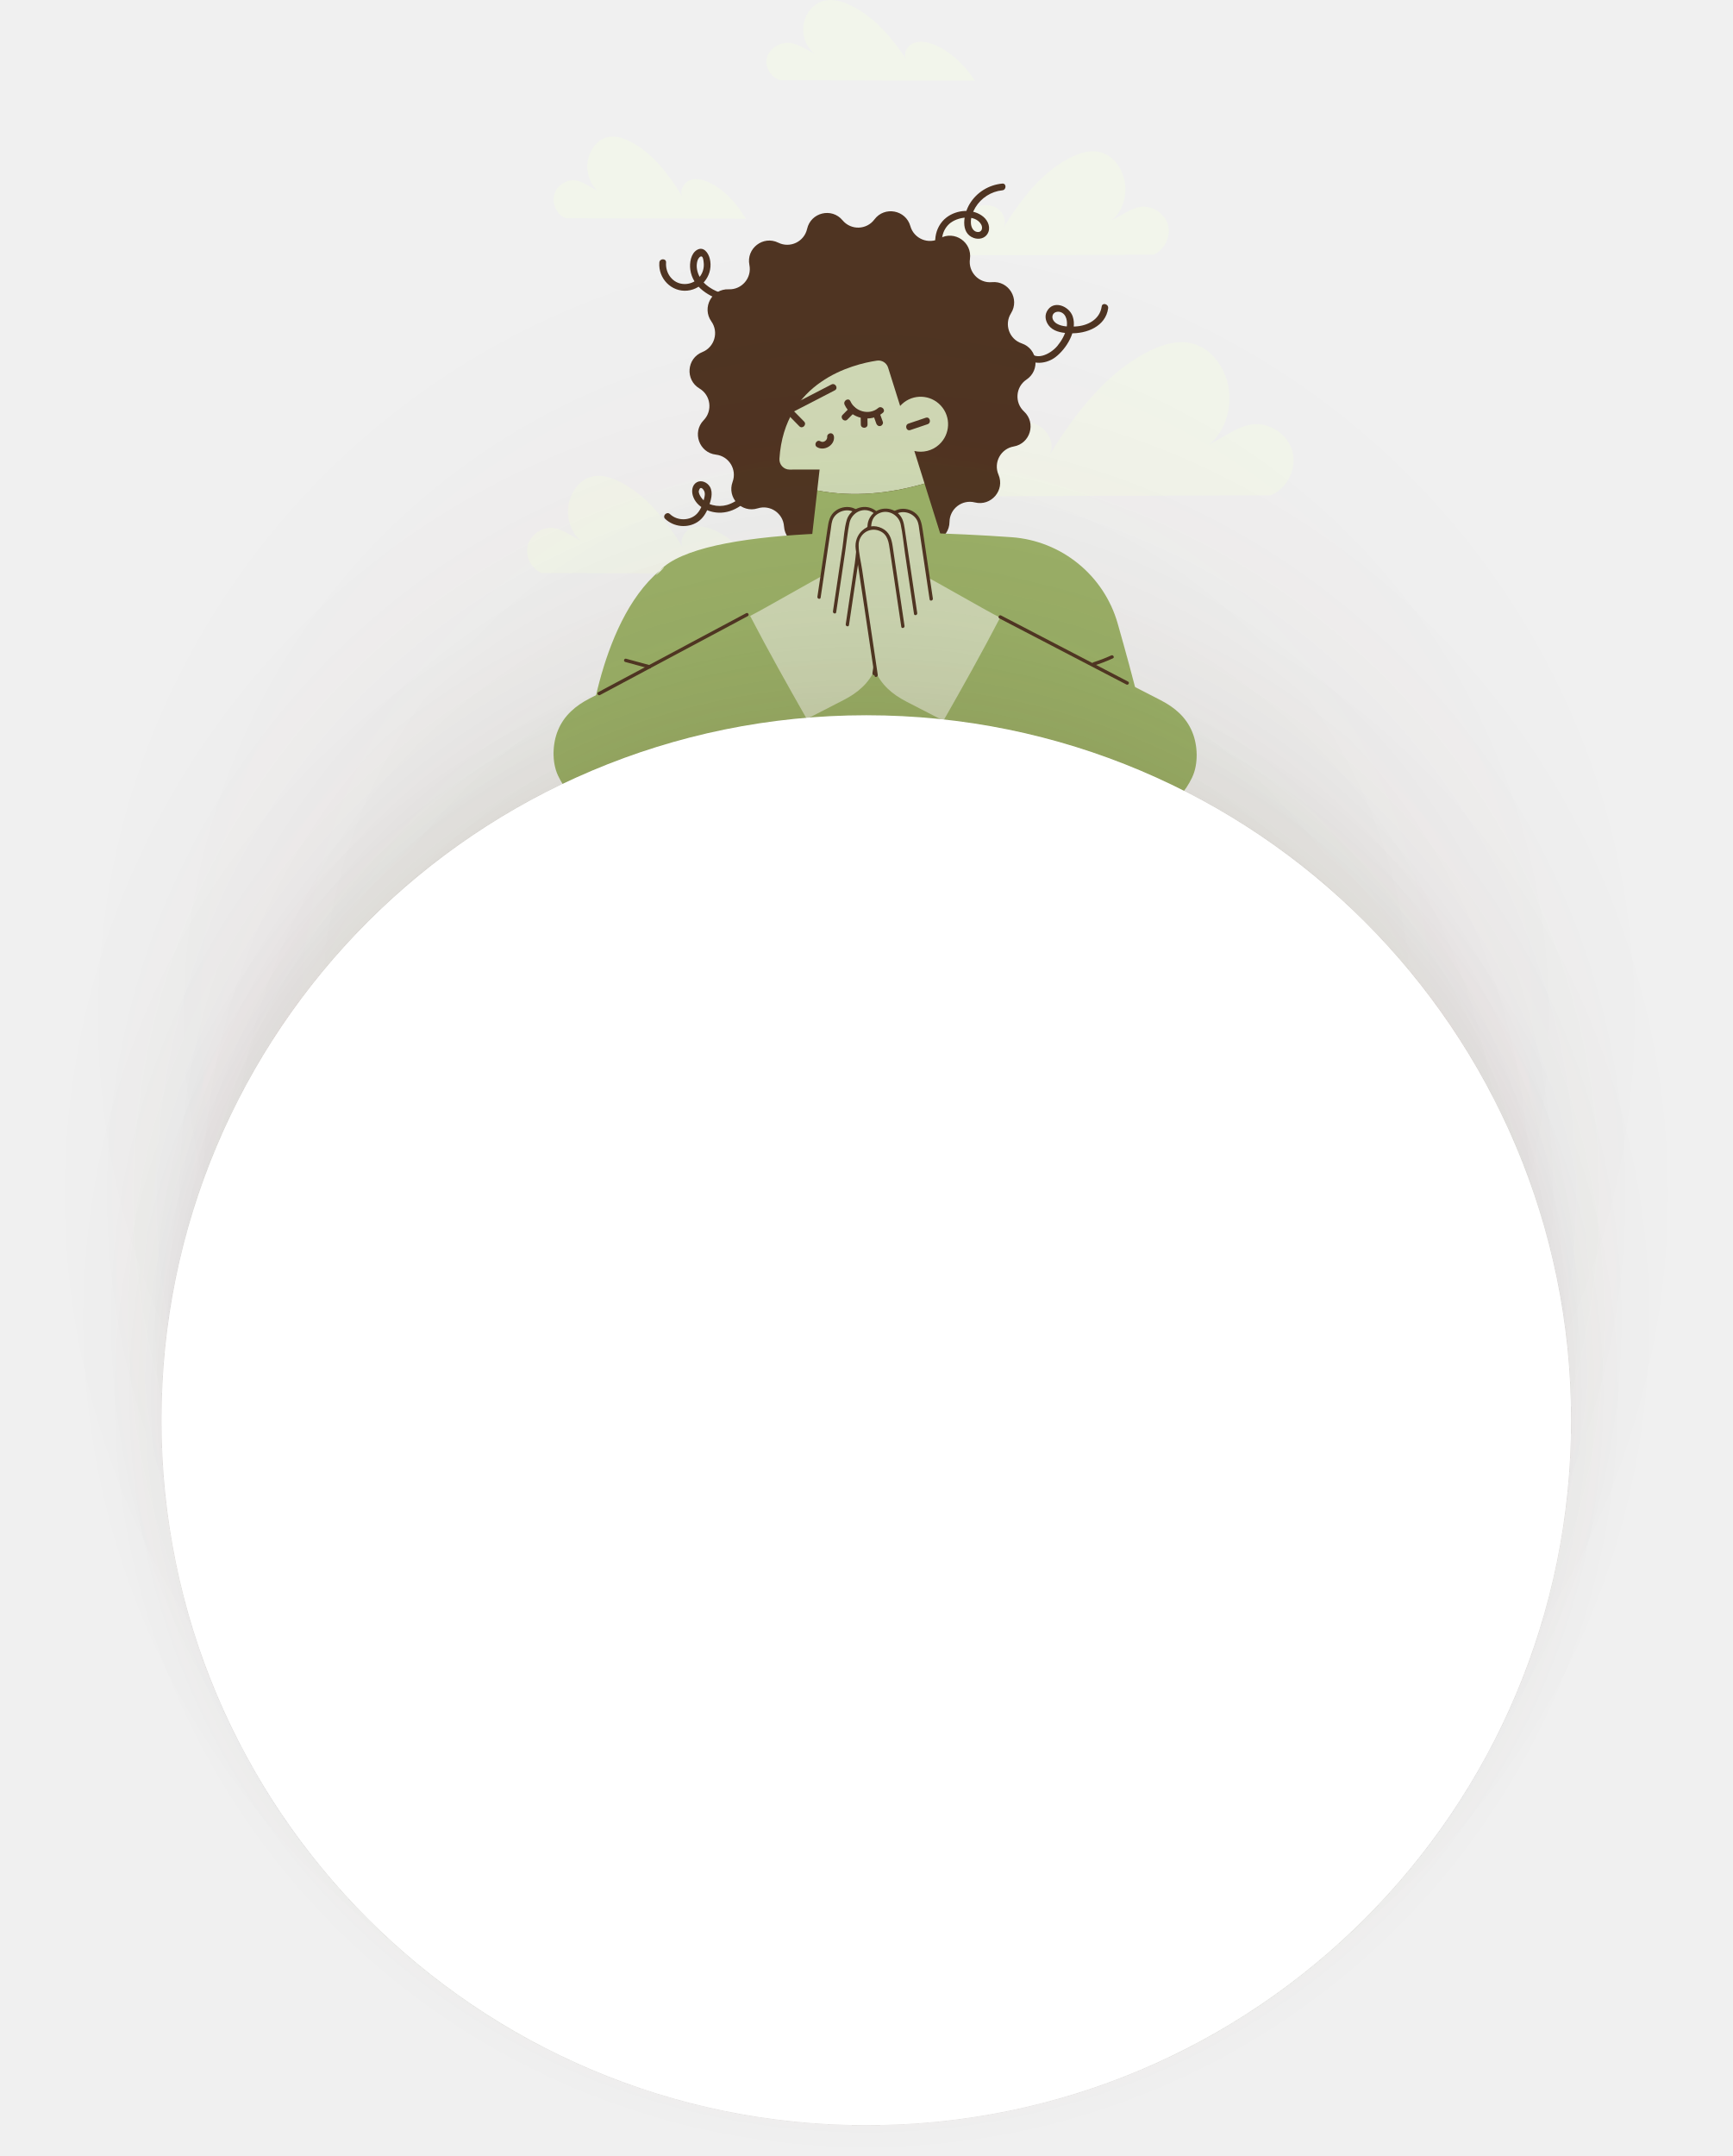
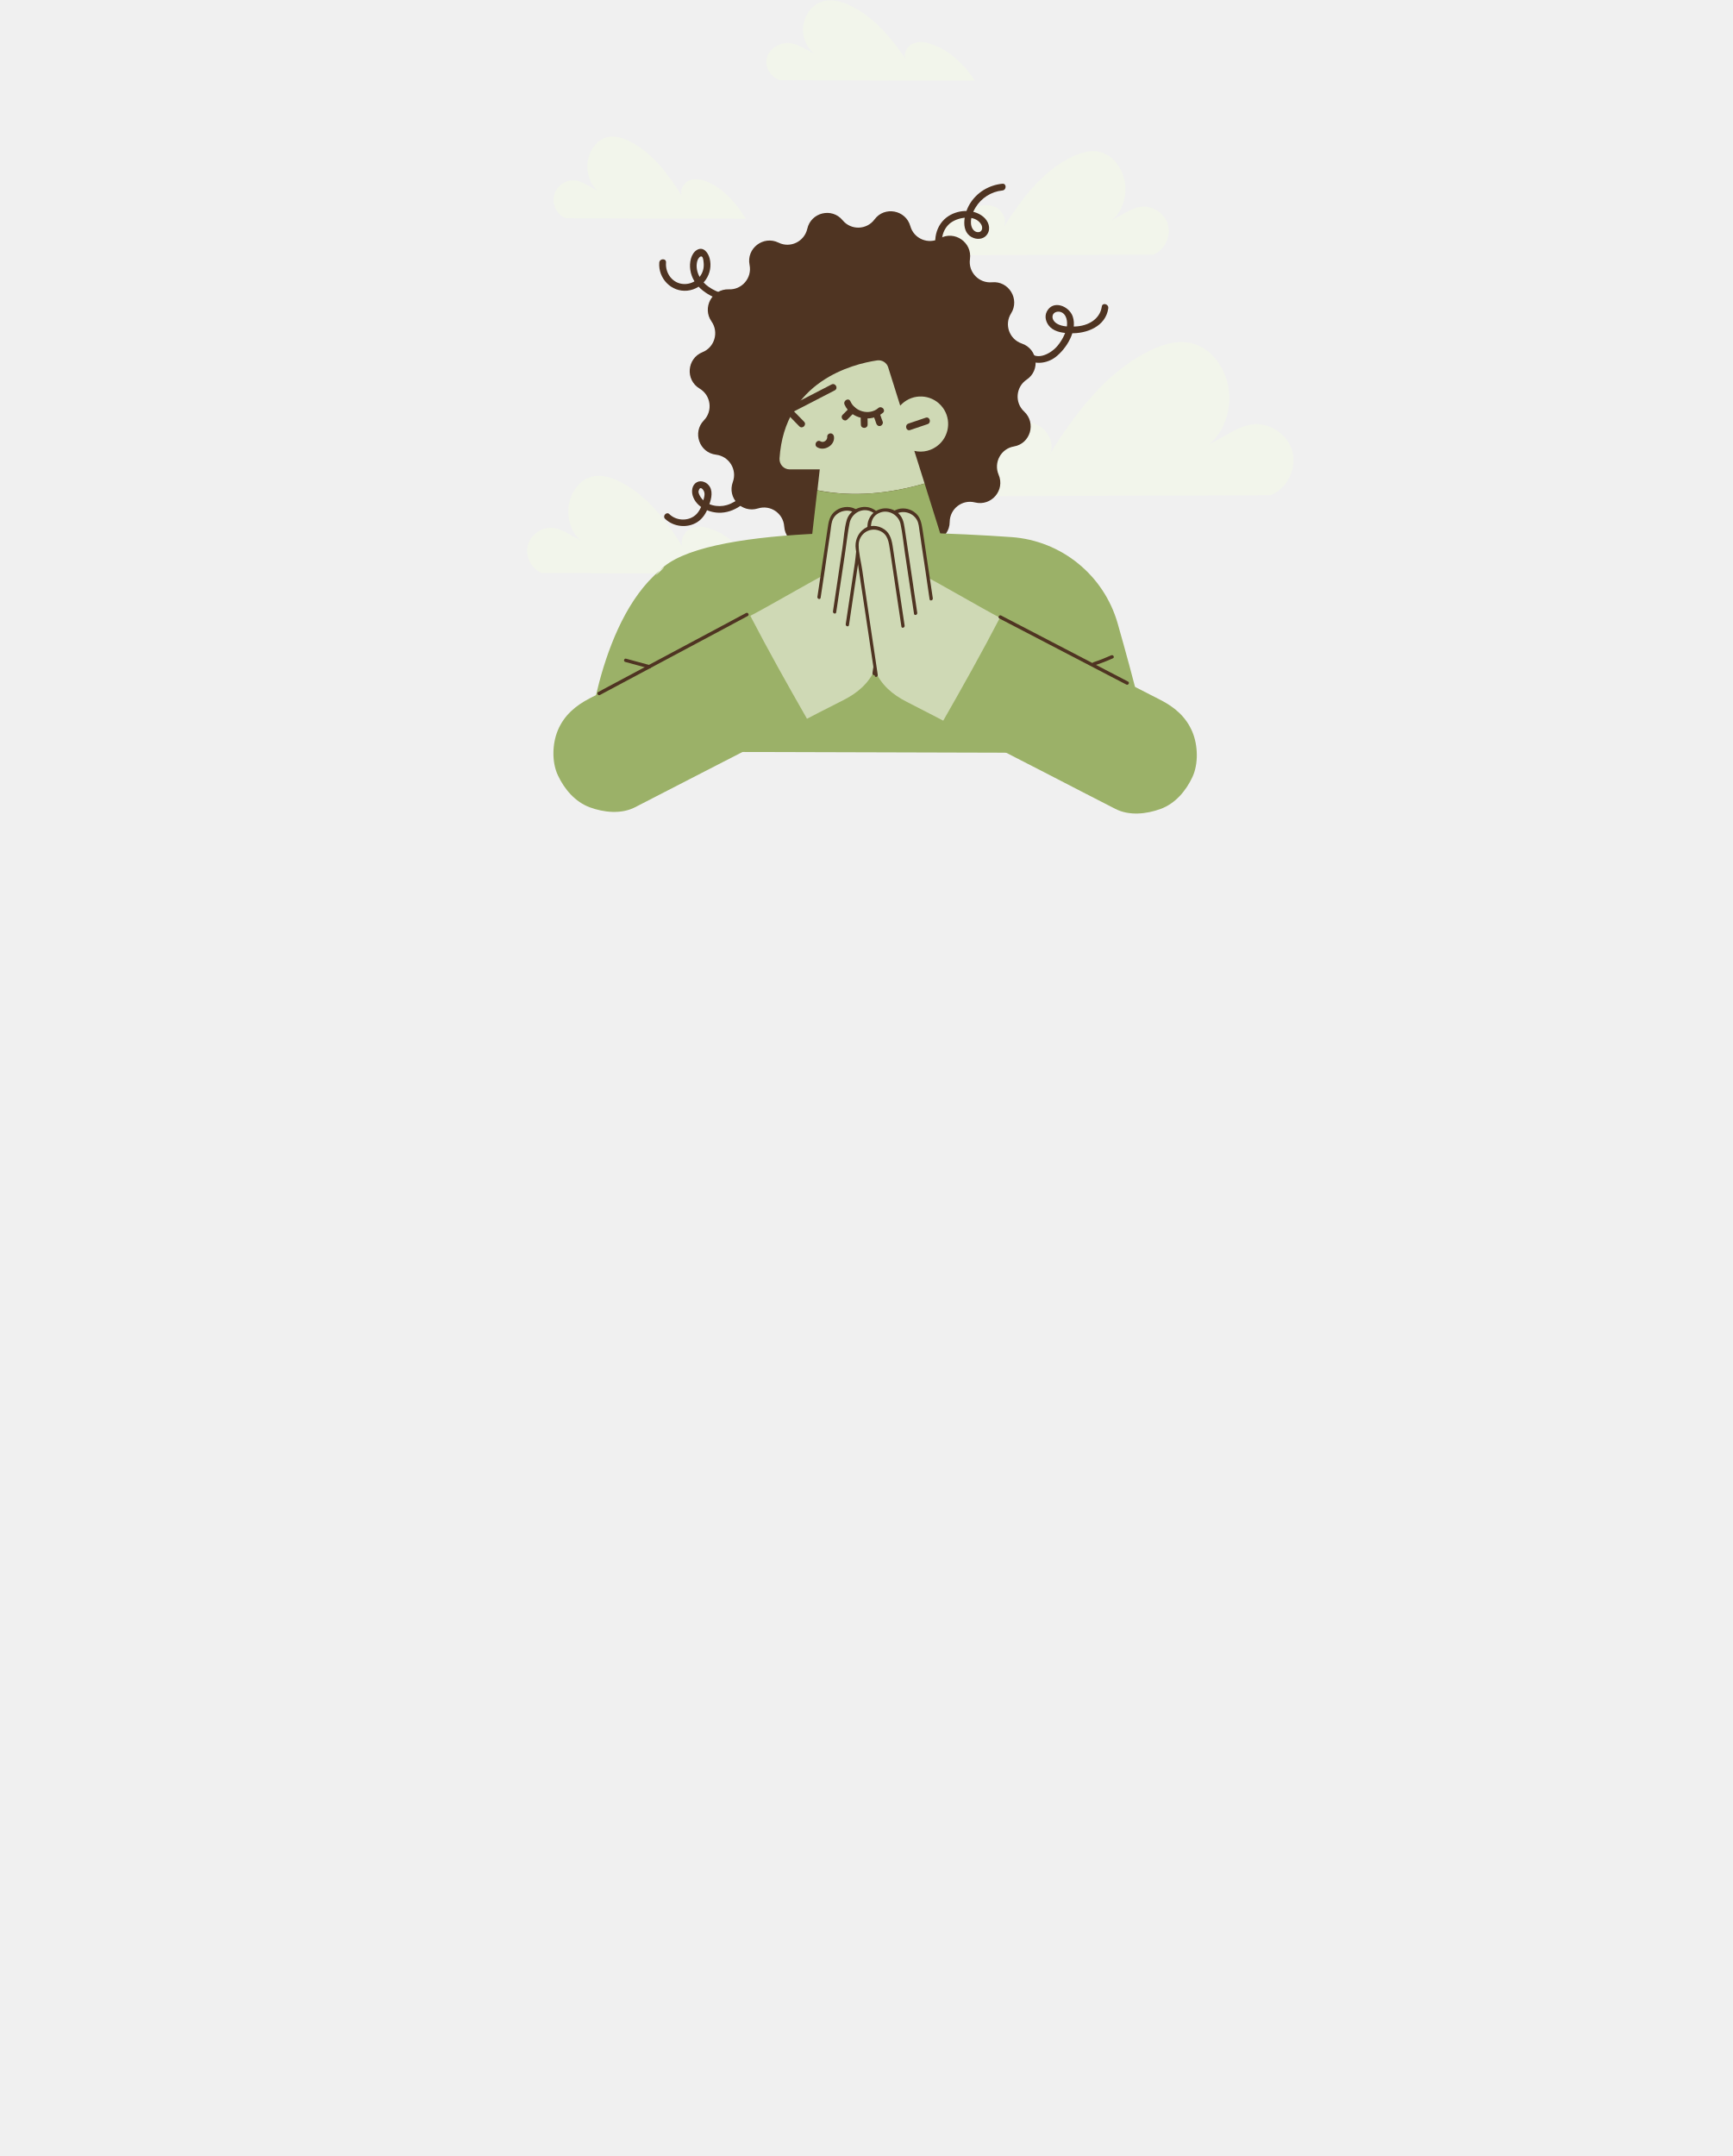
- <svg xmlns="http://www.w3.org/2000/svg" width="1180" height="1468" viewBox="0 0 1180 1468" fill="none">
-   <path d="M385.225 148.567C379.295 146.128 375.768 138.922 377.398 132.664C379.054 126.406 385.679 121.963 392.01 122.857C395.269 123.318 398.208 124.97 401.066 126.596C404.699 128.654 408.332 130.741 411.965 132.799C402.909 129.576 398.528 118.251 400.505 108.715C401.948 101.861 406.569 95.305 413.247 93.517C418.697 92.054 424.494 93.896 429.489 96.524C445.01 104.597 455.882 119.471 465.125 134.479C462.24 130.442 465.445 124.239 470.12 122.613C474.795 121.015 479.924 122.694 484.332 124.916C494.162 129.901 502.337 139.437 508 149L385.225 148.567Z" fill="#F2F5EB" />
-   <path d="M785.452 173.45C793.057 170.359 797.58 161.223 795.49 153.288C793.366 145.354 784.87 139.721 776.75 140.854C772.571 141.438 768.802 143.533 765.137 145.594C760.478 148.205 755.818 150.85 751.159 153.46C762.773 149.373 768.391 135.015 765.856 122.925C764.006 114.235 758.079 105.923 749.515 103.656C742.526 101.801 735.092 104.137 728.686 107.468C708.781 117.704 694.838 136.561 682.985 155.59C686.685 150.472 682.574 142.606 676.579 140.545C670.583 138.519 664.006 140.648 658.353 143.465C645.746 149.785 635.263 161.875 628 174L785.452 173.45Z" fill="#F2F5EB" />
-   <path d="M368.934 390.211C361.784 387.326 357.497 378.713 359.488 371.258C361.479 363.802 369.503 358.5 377.141 359.557C381.062 360.105 384.637 362.076 388.091 364.026C392.479 366.484 396.866 368.942 401.254 371.4C390.325 367.54 385.023 354.072 387.42 342.716C389.147 334.55 394.754 326.749 402.819 324.616C409.4 322.869 416.389 325.083 422.463 328.191C441.213 337.82 454.356 355.514 465.509 373.391C462.015 368.576 465.895 361.182 471.542 359.272C477.169 357.363 483.385 359.353 488.708 362.015C500.571 367.967 510.464 379.302 517.29 390.698L368.934 390.211Z" fill="#F2F5EB" />
-   <path d="M865.436 337.232C876.639 332.691 883.354 319.132 880.235 307.395C877.116 295.659 864.544 287.312 852.577 288.975C846.435 289.838 840.833 292.94 835.422 296.01C828.548 299.88 821.673 303.75 814.798 307.619C831.921 301.543 840.228 280.34 836.473 262.464C833.767 249.608 824.983 237.327 812.347 233.97C802.035 231.219 791.087 234.705 781.57 239.598C752.194 254.756 731.601 282.611 714.128 310.753C719.602 303.174 713.523 291.533 704.675 288.527C695.859 285.521 686.12 288.655 677.781 292.844C659.194 302.215 643.694 320.059 633 338L865.436 337.232Z" fill="#F2F5EB" />
-   <path d="M620.008 153.957C622.436 162.582 632.3 166.669 640.11 162.281C650.124 156.64 662.216 164.964 660.588 176.346C659.312 185.222 666.647 192.969 675.559 192.116C687 191.038 694.66 203.574 688.552 213.302C683.77 220.898 687.35 230.952 695.837 233.81C706.702 237.496 708.654 252.062 699.091 258.456C691.656 263.445 690.83 274.075 697.414 280.168C705.85 287.965 701.695 302.055 690.379 304.011C681.567 305.54 676.485 314.917 680.015 323.165C684.571 333.721 675.033 344.903 663.918 342.095C655.231 339.888 646.795 346.407 646.669 355.357C646.544 366.865 633.301 373.208 624.264 366.088C617.229 360.547 606.865 363.054 603.135 371.203C598.353 381.657 583.658 382.059 578.301 371.88C574.12 363.957 563.631 362.001 556.921 367.943C548.31 375.54 534.741 369.924 533.965 358.441C533.364 349.491 524.577 343.448 516.04 346.131C505.075 349.566 494.962 338.885 498.942 328.105C502.046 319.681 496.464 310.58 487.551 309.552C476.161 308.223 471.229 294.358 479.24 286.11C485.474 279.691 484.072 269.086 476.386 264.523C466.523 258.656 467.649 243.989 478.314 239.727C486.625 236.393 489.654 226.163 484.472 218.843C477.838 209.466 484.823 196.529 496.288 196.98C505.226 197.331 512.16 189.208 510.383 180.408C508.13 169.126 519.771 160.175 530.06 165.239C538.096 169.201 547.709 164.588 549.687 155.838C552.215 144.631 566.485 141.171 573.82 149.996C579.552 156.891 590.217 156.59 595.549 149.394C602.434 140.218 616.879 142.901 620.008 153.957Z" fill="#4F3422" />
-   <path d="M761.203 424.532C751.815 391.638 722.9 368.171 688.828 365.764C610.847 360.223 477.689 358.218 449.425 388.454C459.039 380.381 440.188 398.332 449.425 388.454C406.191 424.732 399.457 512.734 399.457 512.734L500.445 512.032L781.706 512.834C783.258 504.811 771.617 461.086 761.203 424.532Z" fill="#9BB168" />
-   <path d="M629.674 329.234L622.714 307.071C628.547 308.45 634.956 306.996 639.687 302.608C647.273 295.588 647.748 283.754 640.739 276.158C633.729 268.561 621.913 268.085 614.328 275.105C613.877 275.531 613.451 275.957 613.051 276.408L604.84 250.284C603.813 247.05 600.609 245.044 597.254 245.545C580.631 248.027 534.218 259.686 530.838 312.336C530.588 316.322 533.717 319.732 537.723 319.732L558.201 319.707L556.574 333.948C581.257 338.686 605.841 336.104 629.674 329.234Z" fill="#CFD9B5" />
-   <path d="M629.672 329.234C605.864 336.129 581.256 338.686 556.597 333.948L551.74 376.494C549.287 397.931 561.754 418.64 582.157 425.585C583.108 425.91 584.084 426.211 585.061 426.512C620.409 436.792 652.779 402.769 641.713 367.594L629.672 329.234Z" fill="#9BB168" />
-   <path d="M566.26 261.793C556.146 267.033 546.007 272.248 535.894 277.488C534.567 278.165 534.442 280.096 535.418 281.099C538.422 284.157 541.401 287.191 544.405 290.25C546.483 292.356 549.713 289.122 547.635 287.015C544.631 283.957 541.651 280.923 538.647 277.864C538.497 279.068 538.347 280.271 538.172 281.475C548.286 276.235 558.424 271.02 568.538 265.78C571.192 264.401 568.864 260.44 566.26 261.793Z" fill="#4F3422" />
-   <path d="M563.382 297.294C563.657 299.65 560.904 301.807 558.751 300.478C556.222 298.948 553.919 302.91 556.447 304.439C561.329 307.423 568.639 303.16 567.988 297.294C567.838 296.065 567.037 295.012 565.685 295.012C564.559 294.987 563.257 296.04 563.382 297.294Z" fill="#4F3422" />
-   <path d="M630.524 284.43C626.593 285.759 622.663 287.088 618.733 288.416C615.954 289.369 617.155 293.782 619.959 292.829C623.89 291.5 627.82 290.171 631.75 288.843C634.529 287.915 633.328 283.477 630.524 284.43Z" fill="#4F3422" />
-   <path d="M575.2 275.504C579.581 285.407 593.25 287.94 601.286 281.07C603.539 279.139 600.285 275.905 598.057 277.836C592.049 282.975 582.285 280.217 579.181 273.197C577.979 270.49 574.024 272.821 575.2 275.504Z" fill="#4F3422" />
-   <path d="M578.954 277.335C577.276 279.04 575.574 280.72 573.897 282.425C571.819 284.506 575.048 287.765 577.126 285.659C578.803 283.954 580.506 282.274 582.183 280.569C584.286 278.488 581.057 275.254 578.954 277.335Z" fill="#4F3422" />
-   <path d="M586.188 283.956C586.213 285.66 586.238 287.34 586.263 289.045C586.288 292.004 590.894 292.004 590.844 289.045C590.819 287.34 590.794 285.66 590.769 283.956C590.719 281.022 586.138 280.997 586.188 283.956Z" fill="#4F3422" />
-   <path d="M595.2 283.906C595.751 285.411 596.277 286.94 596.827 288.444C597.253 289.597 598.38 290.4 599.656 290.049C600.783 289.748 601.684 288.394 601.259 287.216C600.708 285.711 600.182 284.182 599.631 282.678C599.206 281.499 598.079 280.722 596.802 281.073C595.676 281.399 594.8 282.753 595.2 283.906Z" fill="#4F3422" />
-   <path d="M610.973 452.336C610.973 456.724 607.418 460.309 603.012 460.309C598.631 460.309 595.051 456.749 595.051 452.336C595.051 447.949 598.606 444.363 603.012 444.363C607.418 444.363 610.973 447.923 610.973 452.336Z" fill="#4F3422" />
-   <path d="M495.765 427.167C470.255 440.279 444.745 453.392 419.21 466.504C413.352 469.513 407.494 472.521 401.636 475.53C392.022 480.494 384.212 487.038 379.981 497.317C376.226 506.418 375.775 518.979 380.031 528.055C384.437 537.457 391.722 546.081 401.761 549.742C411.299 553.202 423.065 554.505 432.453 549.692C448.45 541.468 464.472 533.245 480.469 524.996C503.475 513.162 526.482 501.354 549.488 489.52C536.32 466.354 523.252 443.112 510.91 419.395C505.853 422.002 500.796 424.584 495.765 427.167Z" fill="#9BB168" />
-   <path d="M574.574 476.631C584.187 471.692 591.998 465.148 596.229 454.869C599.984 445.768 600.434 433.207 596.179 424.131C591.773 414.729 584.488 406.105 574.449 402.444C564.911 398.984 573.247 385.22 563.859 390.059C552.894 395.7 521.852 413.777 510.887 419.393C523.229 443.135 536.272 466.377 549.465 489.518C551.968 488.239 554.496 486.935 557 485.657C562.858 482.648 568.716 479.64 574.574 476.631Z" fill="#CFD9B5" />
-   <path d="M578.878 420.568C581.907 400.235 584.936 379.877 587.966 359.544C588.842 353.627 584.586 347.109 578.427 346.432C572.294 345.755 566.286 349.641 565.335 355.984C562.305 376.317 559.276 396.675 556.247 417.008C555.371 422.925 559.627 429.444 565.785 430.121C571.919 430.823 577.927 426.911 578.878 420.568Z" fill="#CFD9B5" />
-   <path d="M579.981 420.869C582.26 405.501 584.563 390.107 586.841 374.738C588.193 365.612 593.049 351.221 581.759 346.181C577.778 344.401 572.872 345.128 569.342 347.585C564.961 350.619 564.285 355.182 563.559 360.146C561.281 375.54 558.978 390.909 556.7 406.303C556.474 407.757 558.702 408.359 558.903 406.905C560.755 394.494 562.583 382.084 564.435 369.673C564.886 366.69 565.311 363.706 565.762 360.748C566.163 358.065 566.263 355.132 567.64 352.7C570.468 347.736 577.578 345.855 582.335 349.115C588.017 353.026 586.866 359.269 585.99 365.16C585.113 371.102 584.212 377.069 583.336 383.011C581.484 395.422 579.656 407.807 577.803 420.218C577.553 421.722 579.756 422.324 579.981 420.869Z" fill="#4F3422" />
-   <path d="M584.36 459.153C589.542 425.983 594.725 392.789 599.907 359.619C600.833 353.702 596.627 347.158 590.444 346.431C584.31 345.704 578.277 349.565 577.276 355.908C572.094 389.078 566.911 422.273 561.729 455.443C560.803 461.359 565.009 467.903 571.192 468.63C577.326 469.357 583.359 465.496 584.36 459.153Z" fill="#CFD9B5" />
-   <path d="M591.272 426.386C593.175 413.549 595.103 400.713 597.005 387.901C597.956 381.483 598.908 375.065 599.859 368.646C600.535 364.033 602.162 358.843 600.785 354.205C598.632 346.934 590.997 343.324 584.037 346.107C580.533 347.511 577.754 350.419 576.677 354.055C574.95 359.896 574.7 366.565 573.798 372.608C571.62 387.174 569.467 401.716 567.289 416.282C567.064 417.736 569.292 418.338 569.492 416.884C571.545 403.07 573.598 389.255 575.651 375.441C576.602 369.047 577.228 362.529 578.505 356.186C579.731 350.093 585.965 345.756 592.174 347.862C599.609 350.394 599.108 358.066 598.157 364.309C597.155 370.978 596.179 377.647 595.178 384.291C593.125 398.105 591.072 411.92 589.019 425.759C588.844 427.213 591.047 427.84 591.272 426.386Z" fill="#4F3422" />
-   <path d="M585.639 367.918C581.959 392.638 578.279 417.359 574.599 442.079C573.722 447.996 577.978 454.515 584.137 455.192C590.27 455.869 596.278 451.983 597.23 445.639C600.91 420.919 604.59 396.198 608.27 371.478C609.146 365.561 604.89 359.042 598.732 358.365C592.598 357.688 586.59 361.574 585.639 367.918Z" fill="#CFD9B5" />
-   <path d="M596.403 458.953C600.484 431.6 604.539 404.247 608.62 376.894C609.396 371.754 610.322 366.941 607.143 362.378C604.239 358.216 599.357 356.386 594.401 357.464C582.835 359.971 583.561 374.136 582.184 383.413C580.131 397.277 578.053 411.142 576 425.032C575.775 426.486 578.003 427.087 578.203 425.633C579.73 415.304 581.283 404.974 582.81 394.645C583.636 389.004 584.487 383.363 585.313 377.747C585.989 373.184 585.864 366.84 588.993 363.205C593.7 357.765 602.437 358.391 605.916 364.81C608.645 369.874 606.292 376.869 605.491 382.234C603.663 394.519 601.836 406.83 600.008 419.115C598.056 432.177 596.128 445.264 594.175 458.327C593.975 459.781 596.178 460.408 596.403 458.953Z" fill="#4F3422" />
-   <path d="M696.239 428.344C721.749 441.457 747.259 454.569 772.794 467.681C778.652 470.69 784.51 473.699 790.368 476.707C799.981 481.646 807.792 488.19 812.023 498.469C815.778 507.57 816.229 520.131 811.973 529.207C807.567 538.609 800.282 547.259 790.243 550.894C780.705 554.354 768.939 555.658 759.551 550.844C743.554 542.62 727.532 534.397 711.535 526.148C688.529 514.315 665.522 502.506 642.516 490.672C655.684 467.506 668.752 444.265 681.093 420.547C686.15 423.154 691.207 425.762 696.239 428.344Z" fill="#9BB168" />
-   <path d="M617.433 477.783C607.819 472.844 600.009 466.301 595.778 456.021C592.023 446.92 591.572 434.359 595.828 425.283C600.234 415.882 607.519 407.232 617.558 403.597C627.096 400.137 618.759 386.372 628.147 391.211C639.112 396.852 670.155 414.929 681.12 420.57C668.778 444.313 655.735 467.554 642.542 490.695C640.038 489.417 637.51 488.113 635.007 486.834C629.149 483.826 623.291 480.817 617.433 477.783Z" fill="#CFD9B5" />
-   <path d="M613.124 421.748C610.094 401.415 607.065 381.057 604.036 360.724C603.16 354.807 607.416 348.288 613.574 347.611C619.708 346.934 625.716 350.821 626.667 357.164C629.696 377.497 632.725 397.855 635.755 418.188C636.631 424.105 632.375 430.623 626.217 431.3C620.083 431.977 614.075 428.091 613.124 421.748Z" fill="#CFD9B5" />
-   <path d="M614.227 421.444C612.375 409.034 610.547 396.648 608.695 384.238C607.819 378.296 606.917 372.329 606.041 366.387C605.165 360.495 603.988 354.252 609.696 350.341C614.453 347.057 621.537 348.962 624.391 353.926C625.768 356.308 625.868 359.292 626.269 361.974C626.72 364.958 627.145 367.941 627.596 370.9C629.448 383.31 631.276 395.721 633.128 408.131C633.354 409.585 635.557 408.959 635.331 407.529C633.053 392.136 630.75 376.767 628.472 361.373C627.721 356.408 627.07 351.845 622.689 348.812C619.159 346.355 614.252 345.628 610.272 347.408C598.957 352.447 603.838 366.813 605.19 375.964C607.468 391.333 609.771 406.727 612.049 422.096C612.225 423.5 614.453 422.873 614.227 421.444Z" fill="#4F3422" />
-   <path d="M607.643 460.333C602.461 427.163 597.279 393.968 592.097 360.799C591.17 354.882 595.376 348.338 601.56 347.611C607.693 346.884 613.726 350.745 614.728 357.088C619.91 390.258 625.092 423.452 630.274 456.622C631.2 462.539 626.994 469.083 620.811 469.81C614.677 470.537 608.644 466.676 607.643 460.333Z" fill="#CFD9B5" />
-   <path d="M602.935 426.937C600.882 413.122 598.829 399.308 596.776 385.468C595.825 379.05 594.873 372.631 593.922 366.213C592.971 359.795 592.045 351.672 599.805 349.039C605.638 347.058 612.072 350.945 613.374 356.836C614.776 363.305 615.377 370.049 616.328 376.593C618.381 390.407 620.433 404.222 622.486 418.036C622.712 419.49 624.915 418.863 624.689 417.434C622.787 404.598 620.859 391.761 618.956 378.949C618.005 372.531 617.054 366.113 616.103 359.694C615.477 355.558 614.676 351.972 611.296 349.215C605.388 344.376 596.426 345.679 592.495 352.323C590.142 356.31 590.693 360.221 591.344 364.583C592.295 371.002 593.246 377.42 594.198 383.838C596.376 398.405 598.528 412.947 600.706 427.513C600.932 429.017 603.16 428.391 602.935 426.937Z" fill="#4F3422" />
-   <path d="M606.366 369.097C610.046 393.818 613.726 418.538 617.407 443.259C618.283 449.176 614.027 455.694 607.868 456.371C601.735 457.048 595.727 453.162 594.776 446.819C591.095 422.099 587.415 397.378 583.735 372.657C582.859 366.74 587.115 360.222 593.273 359.545C599.407 358.868 605.415 362.754 606.366 369.097Z" fill="#CFD9B5" />
-   <path d="M597.804 459.505C594.249 435.662 590.695 411.794 587.165 387.951C586.364 382.511 584.786 376.644 584.786 371.153C584.761 363.807 591.871 358.743 598.756 361.375C604.814 363.707 605.29 369.423 606.116 375.014C606.917 380.43 607.718 385.845 608.544 391.261C610.296 403.094 612.074 414.928 613.826 426.787C614.052 428.241 616.255 427.614 616.029 426.185C614.202 413.975 612.399 401.766 610.572 389.531C609.696 383.589 608.794 377.647 607.918 371.705C607.142 366.565 605.64 362.127 600.683 359.695C590.544 354.731 581.357 363.682 582.784 373.936C584.661 387.324 586.764 400.662 588.742 414.026C591.02 429.394 593.323 444.738 595.601 460.107C595.802 461.586 598.03 460.96 597.804 459.505Z" fill="#4F3422" />
-   <path d="M408.645 473.246C438.035 457.551 467.45 441.856 496.841 426.161C500.996 423.93 505.152 421.724 509.308 419.492C510.609 418.79 509.458 416.81 508.156 417.512C478.766 433.206 449.351 448.901 419.96 464.596C415.805 466.827 411.649 469.034 407.493 471.265C406.166 471.967 407.343 473.948 408.645 473.246Z" fill="#4F3422" />
-   <path d="M768.288 464.093C742.979 450.931 717.694 437.743 692.384 424.58C688.854 422.75 685.325 420.895 681.77 419.065C680.468 418.388 679.291 420.368 680.618 421.045C705.928 434.208 731.213 447.396 756.522 460.558C760.052 462.388 763.582 464.244 767.137 466.074C768.439 466.751 769.59 464.77 768.288 464.093Z" fill="#4F3422" />
-   <path d="M425.82 450.731C431.227 452.211 436.635 453.665 442.067 455.144C443.494 455.52 444.095 453.314 442.668 452.938C437.26 451.458 431.853 450.004 426.421 448.525C424.994 448.124 424.393 450.33 425.82 450.731Z" fill="#4F3422" />
-   <path d="M745.282 453.138C749.612 451.784 753.843 450.155 757.974 448.249C759.301 447.648 758.149 445.667 756.822 446.269C752.867 448.074 748.811 449.628 744.681 450.932C743.279 451.358 743.88 453.59 745.282 453.138Z" fill="#4F3422" />
-   <path d="M695.965 239.88C700.17 249.031 711.736 248.53 718.771 243.215C726.306 237.498 733.892 225.238 730.587 215.486C728.134 208.24 717.069 203.852 712.888 212.226C711.085 215.812 712.512 220.099 715.291 222.781C718.846 226.191 724.278 226.768 728.96 226.918C740.05 227.294 753.018 222.305 754.72 209.895C755.121 207.011 750.715 205.758 750.314 208.666C749.062 217.667 740.551 221.929 732.214 222.305C728.259 222.481 723.352 222.506 719.822 220.425C717.895 219.296 716.292 217.216 716.843 214.934C717.394 212.577 720.123 211.8 722.226 212.477C726.532 213.881 727.157 219.296 726.431 223.057C725.555 227.57 723.027 232.033 720.123 235.543C715.391 241.234 704.251 246.95 699.945 237.524C698.668 234.891 694.738 237.223 695.965 239.88Z" fill="#4F3422" />
-   <path d="M449.049 178.753C448.223 189.584 457.235 198.96 468.15 197.882C478.815 196.804 486.074 186.299 483.346 175.895C482.344 172.109 479.165 167.646 474.809 170.103C470.453 172.56 469.527 179.104 470.128 183.541C471.805 195.827 483.221 202.119 494.035 205.329C496.864 206.181 498.066 201.743 495.262 200.916C488.503 198.91 481.268 195.952 477.262 189.809C475.26 186.726 474.058 182.789 474.659 179.079C474.784 178.352 474.959 177.599 475.235 176.923C475.535 176.095 476.812 174.115 478.013 174.691C479.115 175.218 479.34 179.48 479.34 180.282C479.39 187.703 473.382 193.595 465.972 193.395C458.236 193.194 453.079 186.174 453.63 178.753C453.855 175.819 449.274 175.819 449.049 178.753Z" fill="#4F3422" />
-   <path d="M453.031 353.3C458.864 358.816 468.127 359.844 474.961 355.482C478.691 353.1 480.944 349.339 482.496 345.303C484.049 341.166 485.951 335.6 483.473 331.413C481.745 328.48 477.69 326.574 474.536 328.379C471.331 330.209 470.881 334.346 471.882 337.555C474.335 345.503 483.548 349.464 491.284 349.063C502.274 348.487 510.585 340.163 516.518 331.639C518.195 329.207 514.24 326.925 512.563 329.332C508.232 335.55 502.624 341.667 495.114 343.823C489.005 345.578 480.994 344.049 477.339 338.408C476.663 337.355 475.587 335.449 475.963 334.121C477.064 330.184 479.367 333.494 479.793 334.873C480.193 336.177 479.993 337.38 479.718 338.684C478.967 342.444 477.465 346.782 474.811 349.64C469.979 354.83 461.292 354.805 456.261 350.016C454.133 348.01 450.878 351.27 453.031 353.3Z" fill="#4F3422" />
-   <path d="M644.166 173.589C640.011 166.97 640.586 157.769 646.57 152.378C651.727 147.74 664.069 145.584 668.224 152.83C669.626 155.287 668.6 158.621 665.245 157.894C662.642 157.318 661.465 154.635 661.265 152.203C660.939 148.392 662.391 144.431 664.319 141.222C668.224 134.753 675.109 130.315 682.619 129.588C685.523 129.313 685.548 124.724 682.619 125C673.431 125.853 665.145 130.942 660.364 138.89C656.358 145.534 653.629 158.596 663.167 162.031C666.522 163.234 670.552 162.457 672.505 159.273C674.959 155.312 673.106 150.473 669.801 147.665C662.767 141.748 651.576 142.701 644.592 148.091C636.155 154.61 634.653 167.045 640.211 175.896C641.788 178.403 645.743 176.096 644.166 173.589Z" fill="#4F3422" />
-   <path d="M530.916 54.55C524.487 52.173 520.649 45.072 522.441 38.936C524.232 32.799 531.428 28.398 538.272 29.297C541.791 29.747 544.989 31.386 548.091 32.992C552.025 35.016 555.959 37.04 559.893 39.096C550.074 35.916 545.309 24.799 547.484 15.45C549.019 8.735 554.072 2.277 561.301 0.51C567.218 -0.936 573.486 0.895 578.924 3.466C595.747 11.402 607.549 26.02 617.56 40.735C614.425 36.751 617.912 30.679 622.965 29.072C628.018 27.498 633.584 29.137 638.349 31.353C649 36.269 657.891 45.618 664 55L530.916 54.55Z" fill="#F2F5EB" />
-   <g filter="url(#filter0_ddddd_6033_1243)">
-     <rect x="110" y="487" width="960" height="960" rx="480" fill="white" />
-   </g>
-   <defs>
-     <filter id="filter0_ddddd_6033_1243" x="0" y="103" width="1180" height="1365" filterUnits="userSpaceOnUse" color-interpolation-filters="sRGB">
-       <feFlood flood-opacity="0" result="BackgroundImageFix" />
-       <feColorMatrix in="SourceAlpha" type="matrix" values="0 0 0 0 0 0 0 0 0 0 0 0 0 0 0 0 0 0 127 0" result="hardAlpha" />
-       <feOffset />
-       <feColorMatrix type="matrix" values="0 0 0 0 0.294 0 0 0 0 0.204 0 0 0 0 0.145 0 0 0 0.05 0" />
-       <feBlend mode="normal" in2="BackgroundImageFix" result="effect1_dropShadow_6033_1243" />
-       <feColorMatrix in="SourceAlpha" type="matrix" values="0 0 0 0 0 0 0 0 0 0 0 0 0 0 0 0 0 0 127 0" result="hardAlpha" />
-       <feOffset dy="-17" />
-       <feGaussianBlur stdDeviation="19" />
-       <feColorMatrix type="matrix" values="0 0 0 0 0.294 0 0 0 0 0.204 0 0 0 0 0.145 0 0 0 0.05 0" />
-       <feBlend mode="normal" in2="effect1_dropShadow_6033_1243" result="effect2_dropShadow_6033_1243" />
-       <feColorMatrix in="SourceAlpha" type="matrix" values="0 0 0 0 0 0 0 0 0 0 0 0 0 0 0 0 0 0 127 0" result="hardAlpha" />
-       <feOffset dy="-69" />
-       <feGaussianBlur stdDeviation="34.5" />
-       <feColorMatrix type="matrix" values="0 0 0 0 0.294 0 0 0 0 0.204 0 0 0 0 0.145 0 0 0 0.04 0" />
-       <feBlend mode="normal" in2="effect2_dropShadow_6033_1243" result="effect3_dropShadow_6033_1243" />
-       <feColorMatrix in="SourceAlpha" type="matrix" values="0 0 0 0 0 0 0 0 0 0 0 0 0 0 0 0 0 0 127 0" result="hardAlpha" />
-       <feOffset dy="-154" />
-       <feGaussianBlur stdDeviation="46.5" />
-       <feColorMatrix type="matrix" values="0 0 0 0 0.294 0 0 0 0 0.204 0 0 0 0 0.145 0 0 0 0.03 0" />
-       <feBlend mode="normal" in2="effect3_dropShadow_6033_1243" result="effect4_dropShadow_6033_1243" />
-       <feColorMatrix in="SourceAlpha" type="matrix" values="0 0 0 0 0 0 0 0 0 0 0 0 0 0 0 0 0 0 127 0" result="hardAlpha" />
-       <feOffset dy="-274" />
-       <feGaussianBlur stdDeviation="55" />
-       <feColorMatrix type="matrix" values="0 0 0 0 0.294 0 0 0 0 0.204 0 0 0 0 0.145 0 0 0 0.01 0" />
-       <feBlend mode="normal" in2="effect4_dropShadow_6033_1243" result="effect5_dropShadow_6033_1243" />
-       <feBlend mode="normal" in="SourceGraphic" in2="effect5_dropShadow_6033_1243" result="shape" />
-     </filter>
-   </defs>
+ <svg xmlns="http://www.w3.org/2000/svg" version="1.2" baseProfile="tiny" id="Layer_1" x="0px" y="0px" viewBox="0 0 1180 1468" overflow="visible" xml:space="preserve">
+   <path fill="#F2F5EB" d="M385.2,148.6c-5.9-2.4-9.5-9.6-7.8-15.9c1.7-6.3,8.3-10.7,14.6-9.8c3.3,0.5,6.2,2.1,9.1,3.7  c3.6,2.1,7.3,4.1,10.9,6.2c-9.1-3.2-13.4-14.5-11.5-24.1c1.4-6.9,6.1-13.4,12.7-15.2c5.4-1.5,11.2,0.4,16.2,3  c15.5,8.1,26.4,22.9,35.6,38c-2.9-4,0.3-10.2,5-11.9c4.7-1.6,9.8,0.1,14.2,2.3c9.8,5,18,14.5,23.7,24.1L385.2,148.6z" />
+   <path fill="#F2F5EB" d="M785.5,173.4c7.6-3.1,12.1-12.2,10-20.2c-2.1-7.9-10.6-13.6-18.7-12.4c-4.2,0.6-7.9,2.7-11.6,4.7  c-4.7,2.6-9.3,5.3-14,7.9c11.6-4.1,17.2-18.4,14.7-30.5c-1.9-8.7-7.8-17-16.3-19.3c-7-1.9-14.4,0.5-20.8,3.8  c-19.9,10.2-33.8,29.1-45.7,48.1c3.7-5.1-0.4-13-6.4-15s-12.6,0.1-18.2,2.9c-12.6,6.3-23.1,18.4-30.4,30.5L785.5,173.4z" />
+   <path fill="#F2F5EB" d="M368.9,390.2c-7.1-2.9-11.4-11.5-9.4-19s10-12.8,17.7-11.7c3.9,0.5,7.5,2.5,11,4.5c4.4,2.5,8.8,4.9,13.2,7.4  c-10.9-3.9-16.2-17.3-13.8-28.7c1.7-8.2,7.3-16,15.4-18.1c6.6-1.7,13.6,0.5,19.6,3.6c18.8,9.6,31.9,27.3,43,45.2  c-3.5-4.8,0.4-12.2,6-14.1s11.8,0.1,17.2,2.7c11.9,6,21.8,17.3,28.6,28.7L368.9,390.2z" />
+   <path fill="#F2F5EB" d="M865.4,337.2c11.2-4.5,17.9-18.1,14.8-29.8c-3.1-11.7-15.7-20.1-27.7-18.4c-6.1,0.9-11.7,4-17.2,7  c-6.9,3.9-13.7,7.7-20.6,11.6c17.1-6.1,25.4-27.3,21.7-45.2c-2.7-12.9-11.5-25.1-24.1-28.5c-10.3-2.8-21.3,0.7-30.8,5.6  c-29.4,15.2-50,43-67.4,71.2c5.5-7.6-0.6-19.2-9.5-22.2c-8.8-3-18.6,0.1-26.9,4.3c-18.6,9.4-34.1,27.2-44.8,45.2L865.4,337.2z" />
+   <path fill="#4F3422" d="M620,154c2.4,8.6,12.3,12.7,20.1,8.3c10-5.6,22.1,2.7,20.5,14.1c-1.3,8.9,6.1,16.6,15,15.8  c11.4-1.1,19.1,11.5,13,21.2c-4.8,7.6-1.2,17.6,7.3,20.5c10.9,3.7,12.8,18.3,3.3,24.6c-7.4,5-8.3,15.6-1.7,21.7  c8.4,7.8,4.3,21.9-7,23.8c-8.8,1.5-13.9,10.9-10.4,19.2c4.6,10.6-5,21.7-16.1,18.9c-8.7-2.2-17.1,4.3-17.2,13.3  c-0.1,11.5-13.4,17.9-22.4,10.7c-7-5.5-17.4-3-21.1,5.1c-4.8,10.5-19.5,10.9-24.8,0.7c-4.2-7.9-14.7-9.9-21.4-3.9  c-8.6,7.6-22.2,2-23-9.5c-0.6-9-9.4-15-17.9-12.3c-11,3.4-21.1-7.2-17.1-18c3.1-8.4-2.5-17.5-11.4-18.6  c-11.4-1.3-16.3-15.2-8.3-23.4c6.2-6.4,4.8-17-2.9-21.6c-9.9-5.9-8.7-20.5,1.9-24.8c8.3-3.3,11.3-13.6,6.2-20.9  c-6.6-9.4,0.4-22.3,11.8-21.9c8.9,0.4,15.9-7.8,14.1-16.6c-2.3-11.3,9.4-20.2,19.7-15.2c8,4,17.6-0.7,19.6-9.4  c2.5-11.2,16.8-14.7,24.1-5.8c5.7,6.9,16.4,6.6,21.7-0.6C602.4,140.2,616.9,142.9,620,154z" />
+   <path fill="#9BB168" d="M761.2,424.5c-9.4-32.9-38.3-56.4-72.4-58.8c-78-5.5-211.1-7.5-239.4,22.7c9.6-8.1-9.2,9.9,0,0  c-43.2,36.3-50,124.3-50,124.3l101-0.7l281.3,0.8C783.3,504.8,771.6,461.1,761.2,424.5z" />
+   <path fill="#CFD9B5" d="M629.7,329.2l-7-22.2c5.8,1.4,12.2-0.1,17-4.5c7.6-7,8.1-18.9,1.1-26.5s-18.8-8.1-26.4-1.1  c-0.5,0.4-0.9,0.9-1.3,1.3l-8.2-26.1c-1-3.2-4.2-5.2-7.6-4.7c-16.6,2.5-63,14.1-66.4,66.8c-0.2,4,2.9,7.4,6.9,7.4h20.5l-1.6,14.2  C581.3,338.7,605.8,336.1,629.7,329.2z" />
+   <path fill="#9BB168" d="M629.7,329.2c-23.8,6.9-48.4,9.5-73.1,4.7l-4.9,42.5c-2.5,21.4,10,42.1,30.4,49.1c1,0.3,1.9,0.6,2.9,0.9  c35.3,10.3,67.7-23.7,56.7-58.9L629.7,329.2z" />
+   <path fill="#4F3422" d="M566.3,261.8c-10.1,5.2-20.3,10.5-30.4,15.7c-1.3,0.7-1.5,2.6-0.5,3.6c3,3.1,6,6.1,9,9.2  c2.1,2.1,5.3-1.1,3.2-3.2c-3-3.1-6-6.1-9-9.2c-0.1,1.2-0.3,2.4-0.5,3.6c10.1-5.2,20.3-10.5,30.4-15.7  C571.2,264.4,568.9,260.4,566.3,261.8z" />
+   <path fill="#4F3422" d="M563.4,297.3c0.3,2.4-2.5,4.5-4.6,3.2c-2.5-1.5-4.8,2.4-2.3,4c4.9,3,12.2-1.3,11.5-7.1  c-0.1-1.2-1-2.3-2.3-2.3C564.6,295,563.3,296,563.4,297.3z" />
+   <path fill="#4F3422" d="M630.5,284.4c-3.9,1.3-7.9,2.7-11.8,4c-2.8,1-1.6,5.4,1.2,4.4c3.9-1.3,7.9-2.7,11.8-4  C634.5,287.9,633.3,283.5,630.5,284.4z" />
+   <path fill="#4F3422" d="M575.2,275.5c4.4,9.9,18,12.4,26.1,5.6c2.3-1.9-1-5.2-3.2-3.2c-6,5.1-15.8,2.4-18.9-4.6  C578,270.5,574,272.8,575.2,275.5z" />
+   <path fill="#4F3422" d="M579,277.3c-1.7,1.7-3.4,3.4-5.1,5.1c-2.1,2.1,1.2,5.3,3.2,3.2c1.7-1.7,3.4-3.4,5.1-5.1  C584.3,278.5,581.1,275.3,579,277.3z" />
+   <path fill="#4F3422" d="M586.2,284c0,1.7,0,3.4,0.1,5.1c0,3,4.6,3,4.6,0c0-1.7,0-3.4-0.1-5.1C590.7,281,586.1,281,586.2,284z" />
+   <path fill="#4F3422" d="M595.2,283.9c0.6,1.5,1.1,3,1.6,4.5c0.4,1.2,1.6,2,2.8,1.6c1.1-0.3,2-1.7,1.6-2.8c-0.6-1.5-1.1-3-1.6-4.5  c-0.4-1.2-1.6-2-2.8-1.6C595.7,281.4,594.8,282.8,595.2,283.9z" />
+   <path fill="#4F3422" d="M611,452.3c0,4.4-3.6,8-8,8s-8-3.6-8-8s3.6-8,8-8S611,447.9,611,452.3z" />
+   <path fill="#9BB168" d="M495.8,427.2c-25.5,13.1-51,26.2-76.6,39.3c-5.9,3-11.7,6-17.6,9c-9.6,5-17.4,11.5-21.7,21.8  c-3.8,9.1-4.2,21.7,0.1,30.7c4.4,9.4,11.7,18,21.7,21.7c9.5,3.5,21.3,4.8,30.7,0c16-8.2,32-16.4,48-24.7c23-11.8,46-23.6,69-35.5  c-13.2-23.2-26.2-46.4-38.6-70.1C505.9,422,500.8,424.6,495.8,427.2z" />
+   <path fill="#CFD9B5" d="M574.6,476.6c9.6-4.9,17.4-11.5,21.7-21.8c3.8-9.1,4.2-21.7,0-30.7c-4.4-9.4-11.7-18-21.7-21.7  c-9.5-3.5-1.2-17.2-10.6-12.4c-11,5.6-42,23.7-53,29.3c12.3,23.7,25.4,47,38.6,70.1c2.5-1.3,5-2.6,7.5-3.9  C562.9,482.6,568.7,479.6,574.6,476.6z" />
+   <path fill="#CFD9B5" d="M578.9,420.6c3-20.3,6.1-40.7,9.1-61c0.9-5.9-3.4-12.4-9.5-13.1s-12.1,3.2-13.1,9.6c-3,20.3-6.1,40.7-9.1,61  c-0.9,5.9,3.4,12.4,9.5,13.1C571.9,430.8,577.9,426.9,578.9,420.6z" />
+   <path fill="#4F3422" d="M580,420.9c2.3-15.4,4.6-30.8,6.9-46.1c1.4-9.1,6.2-23.5-5.1-28.6c-4-1.8-8.9-1.1-12.4,1.4  c-4.4,3-5.1,7.6-5.8,12.6c-2.3,15.4-4.6,30.8-6.9,46.2c-0.2,1.5,2,2.1,2.2,0.6c1.9-12.4,3.7-24.8,5.5-37.2c0.5-3,0.9-6,1.3-8.9  c0.4-2.7,0.5-5.6,1.9-8c2.8-5,9.9-6.8,14.7-3.6c5.7,3.9,4.5,10.2,3.7,16c-0.9,5.9-1.8,11.9-2.7,17.9c-1.9,12.4-3.7,24.8-5.5,37.2  C577.6,421.7,579.8,422.3,580,420.9z" />
+   <path fill="#CFD9B5" d="M584.4,459.2c5.2-33.2,10.4-66.4,15.5-99.5c0.9-5.9-3.3-12.5-9.5-13.2c-6.1-0.7-12.2,3.1-13.2,9.5  c-5.2,33.2-10.4,66.4-15.5,99.5c-0.9,5.9,3.3,12.5,9.5,13.2C577.3,469.4,583.4,465.5,584.4,459.2z" />
+   <path fill="#4F3422" d="M591.3,426.4c1.9-12.8,3.8-25.7,5.7-38.5c1-6.4,1.9-12.8,2.9-19.3c0.7-4.6,2.3-9.8,0.9-14.4  c-2.2-7.3-9.8-10.9-16.7-8.1c-3.5,1.4-6.3,4.3-7.4,7.9c-1.7,5.8-2,12.5-2.9,18.6c-2.2,14.6-4.3,29.1-6.5,43.7  c-0.2,1.5,2,2.1,2.2,0.6c2.1-13.8,4.1-27.6,6.2-41.4c1-6.4,1.6-12.9,2.9-19.3c1.2-6.1,7.5-10.4,13.7-8.3c7.4,2.5,6.9,10.2,6,16.4  c-1,6.7-2,13.3-3,20c-2.1,13.8-4.1,27.6-6.2,41.5C588.8,427.2,591,427.8,591.3,426.4z" />
+   <path fill="#CFD9B5" d="M585.6,367.9c-3.7,24.7-7.4,49.4-11,74.2c-0.9,5.9,3.4,12.4,9.5,13.1s12.1-3.2,13.1-9.6  c3.7-24.7,7.4-49.4,11-74.2c0.9-5.9-3.4-12.4-9.5-13.1C592.6,357.7,586.6,361.6,585.6,367.9z" />
+   <path fill="#4F3422" d="M596.4,459c4.1-27.4,8.1-54.7,12.2-82.1c0.8-5.1,1.7-10-1.5-14.5c-2.9-4.2-7.8-6-12.7-4.9  c-11.6,2.5-10.8,16.7-12.2,25.9c-2.1,13.9-4.1,27.7-6.2,41.6c-0.2,1.5,2,2.1,2.2,0.6c1.5-10.3,3.1-20.7,4.6-31  c0.8-5.6,1.7-11.3,2.5-16.9c0.7-4.6,0.6-10.9,3.7-14.5c4.7-5.4,13.4-4.8,16.9,1.6c2.7,5.1,0.4,12.1-0.4,17.4  c-1.8,12.3-3.7,24.6-5.5,36.9c-2,13.1-3.9,26.1-5.8,39.2C594,459.8,596.2,460.4,596.4,459z" />
+   <path fill="#9BB168" d="M696.2,428.3c25.5,13.1,51,26.2,76.6,39.3c5.9,3,11.7,6,17.6,9c9.6,4.9,17.4,11.5,21.7,21.8  c3.8,9.1,4.2,21.7,0,30.7c-4.4,9.4-11.7,18.1-21.7,21.7c-9.5,3.5-21.3,4.8-30.7,0c-16-8.2-32-16.4-48-24.7c-23-11.8-46-23.6-69-35.5  c13.2-23.2,26.2-46.4,38.6-70.1C686.2,423.2,691.2,425.8,696.2,428.3z" />
+   <path fill="#CFD9B5" d="M617.4,477.8c-9.6-4.9-17.4-11.5-21.7-21.8c-3.8-9.1-4.2-21.7,0-30.7c4.4-9.4,11.7-18.1,21.7-21.7  c9.5-3.5,1.2-17.2,10.6-12.4c11,5.6,42,23.7,53,29.4c-12.3,23.7-25.4,47-38.6,70.1c-2.5-1.3-5-2.6-7.5-3.9  C629.1,483.8,623.3,480.8,617.4,477.8z" />
+   <path fill="#CFD9B5" d="M613.1,421.7c-3-20.3-6.1-40.7-9.1-61c-0.9-5.9,3.4-12.4,9.5-13.1s12.1,3.2,13.1,9.6c3,20.3,6.1,40.7,9.1,61  c0.9,5.9-3.4,12.4-9.5,13.1C620.1,432,614.1,428.1,613.1,421.7z" />
+   <path fill="#4F3422" d="M614.2,421.4c-1.9-12.4-3.7-24.8-5.5-37.2c-0.9-5.9-1.8-11.9-2.7-17.9c-0.9-5.9-2.1-12.1,3.7-16  c4.8-3.3,11.8-1.4,14.7,3.6c1.4,2.4,1.5,5.4,1.9,8c0.5,3,0.9,6,1.3,8.9c1.9,12.4,3.7,24.8,5.5,37.2c0.2,1.5,2.4,0.8,2.2-0.6  c-2.3-15.4-4.6-30.8-6.9-46.2c-0.8-5-1.4-9.5-5.8-12.6c-3.5-2.5-8.4-3.2-12.4-1.4c-11.3,5-6.4,19.4-5.1,28.6  c2.3,15.4,4.6,30.8,6.9,46.1C612.2,423.5,614.5,422.9,614.2,421.4z" />
+   <path fill="#CFD9B5" d="M607.6,460.3c-5.2-33.2-10.4-66.4-15.5-99.5c-0.9-5.9,3.3-12.5,9.5-13.2c6.1-0.7,12.2,3.1,13.2,9.5  c5.2,33.2,10.4,66.4,15.5,99.5c0.9,5.9-3.3,12.5-9.5,13.2C614.7,470.5,608.6,466.7,607.6,460.3z" />
+   <path fill="#4F3422" d="M602.9,426.9c-2.1-13.8-4.1-27.6-6.2-41.5c-1-6.4-1.9-12.8-2.9-19.3s-1.9-14.5,5.9-17.2  c5.8-2,12.3,1.9,13.6,7.8c1.4,6.5,2,13.2,3,19.8c2.1,13.8,4.1,27.6,6.2,41.4c0.2,1.5,2.4,0.8,2.2-0.6c-1.9-12.8-3.8-25.7-5.7-38.5  c-1-6.4-1.9-12.8-2.9-19.3c-0.6-4.1-1.4-7.7-4.8-10.5c-5.9-4.8-14.9-3.5-18.8,3.1c-2.4,4-1.8,7.9-1.2,12.3c1,6.4,1.9,12.8,2.9,19.3  c2.2,14.6,4.3,29.1,6.5,43.7C600.9,429,603.2,428.4,602.9,426.9z" />
+   <path fill="#CFD9B5" d="M606.4,369.1c3.7,24.7,7.4,49.4,11,74.2c0.9,5.9-3.4,12.4-9.5,13.1s-12.1-3.2-13.1-9.6  c-3.7-24.7-7.4-49.4-11-74.2c-0.9-5.9,3.4-12.4,9.5-13.1C599.4,358.9,605.4,362.8,606.4,369.1z" />
+   <path fill="#4F3422" d="M597.8,459.5c-3.6-23.8-7.1-47.7-10.6-71.6c-0.8-5.4-2.4-11.3-2.4-16.8c0-7.3,7.1-12.4,14-9.8  c6.1,2.3,6.5,8,7.4,13.6c0.8,5.4,1.6,10.8,2.4,16.2c1.8,11.8,3.5,23.7,5.3,35.5c0.2,1.5,2.4,0.8,2.2-0.6  c-1.8-12.2-3.6-24.4-5.5-36.7c-0.9-5.9-1.8-11.9-2.7-17.8c-0.8-5.1-2.3-9.6-7.2-12c-10.1-5-19.3,4-17.9,14.2c1.9,13.4,4,26.7,6,40.1  c2.3,15.4,4.6,30.7,6.9,46.1C595.8,461.6,598,461,597.8,459.5z" />
+   <path fill="#4F3422" d="M408.6,473.2c29.4-15.7,58.8-31.4,88.2-47.1c4.2-2.2,8.3-4.4,12.5-6.7c1.3-0.7,0.1-2.7-1.2-2  c-29.4,15.7-58.8,31.4-88.2,47.1c-4.2,2.2-8.3,4.4-12.5,6.7C406.2,472,407.3,473.9,408.6,473.2z" />
+   <path fill="#4F3422" d="M768.3,464.1c-25.3-13.2-50.6-26.3-75.9-39.5c-3.5-1.8-7.1-3.7-10.6-5.5c-1.3-0.7-2.5,1.3-1.2,2  c25.3,13.2,50.6,26.4,75.9,39.5c3.5,1.8,7.1,3.7,10.6,5.5C768.4,466.8,769.6,464.8,768.3,464.1z" />
+   <path fill="#4F3422" d="M425.8,450.7c5.4,1.5,10.8,2.9,16.2,4.4c1.4,0.4,2-1.8,0.6-2.2c-5.4-1.5-10.8-2.9-16.2-4.4  C425,448.1,424.4,450.3,425.8,450.7z" />
+   <path fill="#4F3422" d="M745.3,453.1c4.3-1.4,8.6-3,12.7-4.9c1.3-0.6,0.2-2.6-1.2-2c-4,1.8-8,3.4-12.1,4.7  C743.3,451.4,743.9,453.6,745.3,453.1z" />
+   <path fill="#4F3422" d="M696,239.9c4.2,9.2,15.8,8.6,22.8,3.3c7.5-5.7,15.1-18,11.8-27.7c-2.5-7.2-13.5-11.6-17.7-3.3  c-1.8,3.6-0.4,7.9,2.4,10.6c3.6,3.4,9,4,13.7,4.1c11.1,0.4,24.1-4.6,25.8-17c0.4-2.9-4-4.1-4.4-1.2c-1.3,9-9.8,13.3-18.1,13.6  c-4,0.2-8.9,0.2-12.4-1.9c-1.9-1.1-3.5-3.2-3-5.5c0.6-2.4,3.3-3.1,5.4-2.5c4.3,1.4,4.9,6.8,4.2,10.6c-0.9,4.5-3.4,9-6.3,12.5  c-4.7,5.7-15.9,11.4-20.2,2C698.7,234.9,694.7,237.2,696,239.9z" />
+   <path fill="#4F3422" d="M449,178.8c-0.8,10.8,8.2,20.2,19.1,19.1c10.7-1.1,17.9-11.6,15.2-22c-1-3.8-4.2-8.2-8.5-5.8  c-4.4,2.5-5.3,9-4.7,13.4c1.7,12.3,13.1,18.6,23.9,21.8c2.8,0.9,4-3.6,1.2-4.4c-6.8-2-14-5-18-11.1c-2-3.1-3.2-7-2.6-10.7  c0.1-0.7,0.3-1.5,0.6-2.2c0.3-0.8,1.6-2.8,2.8-2.2c1.1,0.5,1.3,4.8,1.3,5.6c0.1,7.4-6,13.3-13.4,13.1c-7.7-0.2-12.9-7.2-12.3-14.6  C453.9,175.8,449.3,175.8,449,178.8z" />
+   <path fill="#4F3422" d="M453,353.3c5.8,5.5,15.1,6.5,21.9,2.2c3.7-2.4,6-6.1,7.5-10.2c1.6-4.1,3.5-9.7,1-13.9  c-1.7-2.9-5.8-4.8-8.9-3c-3.2,1.8-3.7,6-2.7,9.2c2.5,7.9,11.7,11.9,19.4,11.5c11-0.6,19.3-8.9,25.2-17.4c1.7-2.4-2.3-4.7-4-2.3  c-4.3,6.2-9.9,12.3-17.4,14.5c-6.1,1.8-14.1,0.2-17.8-5.4c-0.7-1.1-1.8-3-1.4-4.3c1.1-3.9,3.4-0.6,3.8,0.8c0.4,1.3,0.2,2.5-0.1,3.8  c-0.8,3.8-2.3,8.1-4.9,11c-4.8,5.2-13.5,5.2-18.6,0.4C454.1,348,450.9,351.3,453,353.3z" />
+   <path fill="#4F3422" d="M644.2,173.6c-4.2-6.6-3.6-15.8,2.4-21.2c5.2-4.6,17.5-6.8,21.7,0.5c1.4,2.5,0.4,5.8-3,5.1  c-2.6-0.6-3.8-3.3-4-5.7c-0.3-3.8,1.1-7.8,3.1-11c3.9-6.5,10.8-10.9,18.3-11.6c2.9-0.3,2.9-4.9,0-4.6c-9.2,0.9-17.5,5.9-22.3,13.9  c-4,6.6-6.7,19.7,2.8,23.1c3.4,1.2,7.4,0.4,9.3-2.8c2.5-4,0.6-8.8-2.7-11.6c-7-5.9-18.2-5-25.2,0.4c-8.4,6.5-9.9,19-4.4,27.8  C641.8,178.4,645.7,176.1,644.2,173.6z" />
+   <path fill="#F2F5EB" d="M530.9,54.6c-6.4-2.4-10.3-9.5-8.5-15.6s9-10.5,15.8-9.6c3.5,0.4,6.7,2.1,9.8,3.7c3.9,2,7.9,4,11.8,6.1  c-9.8-3.2-14.6-14.3-12.4-23.6c1.5-6.7,6.6-13.2,13.8-14.9c5.9-1.4,12.2,0.4,17.6,3c16.8,7.9,28.6,22.6,38.6,37.3  c-3.1-4,0.4-10.1,5.4-11.7c5.1-1.6,10.6,0.1,15.4,2.3c10.8,4.7,19.7,14,25.8,23.4L530.9,54.6z" />
</svg>
